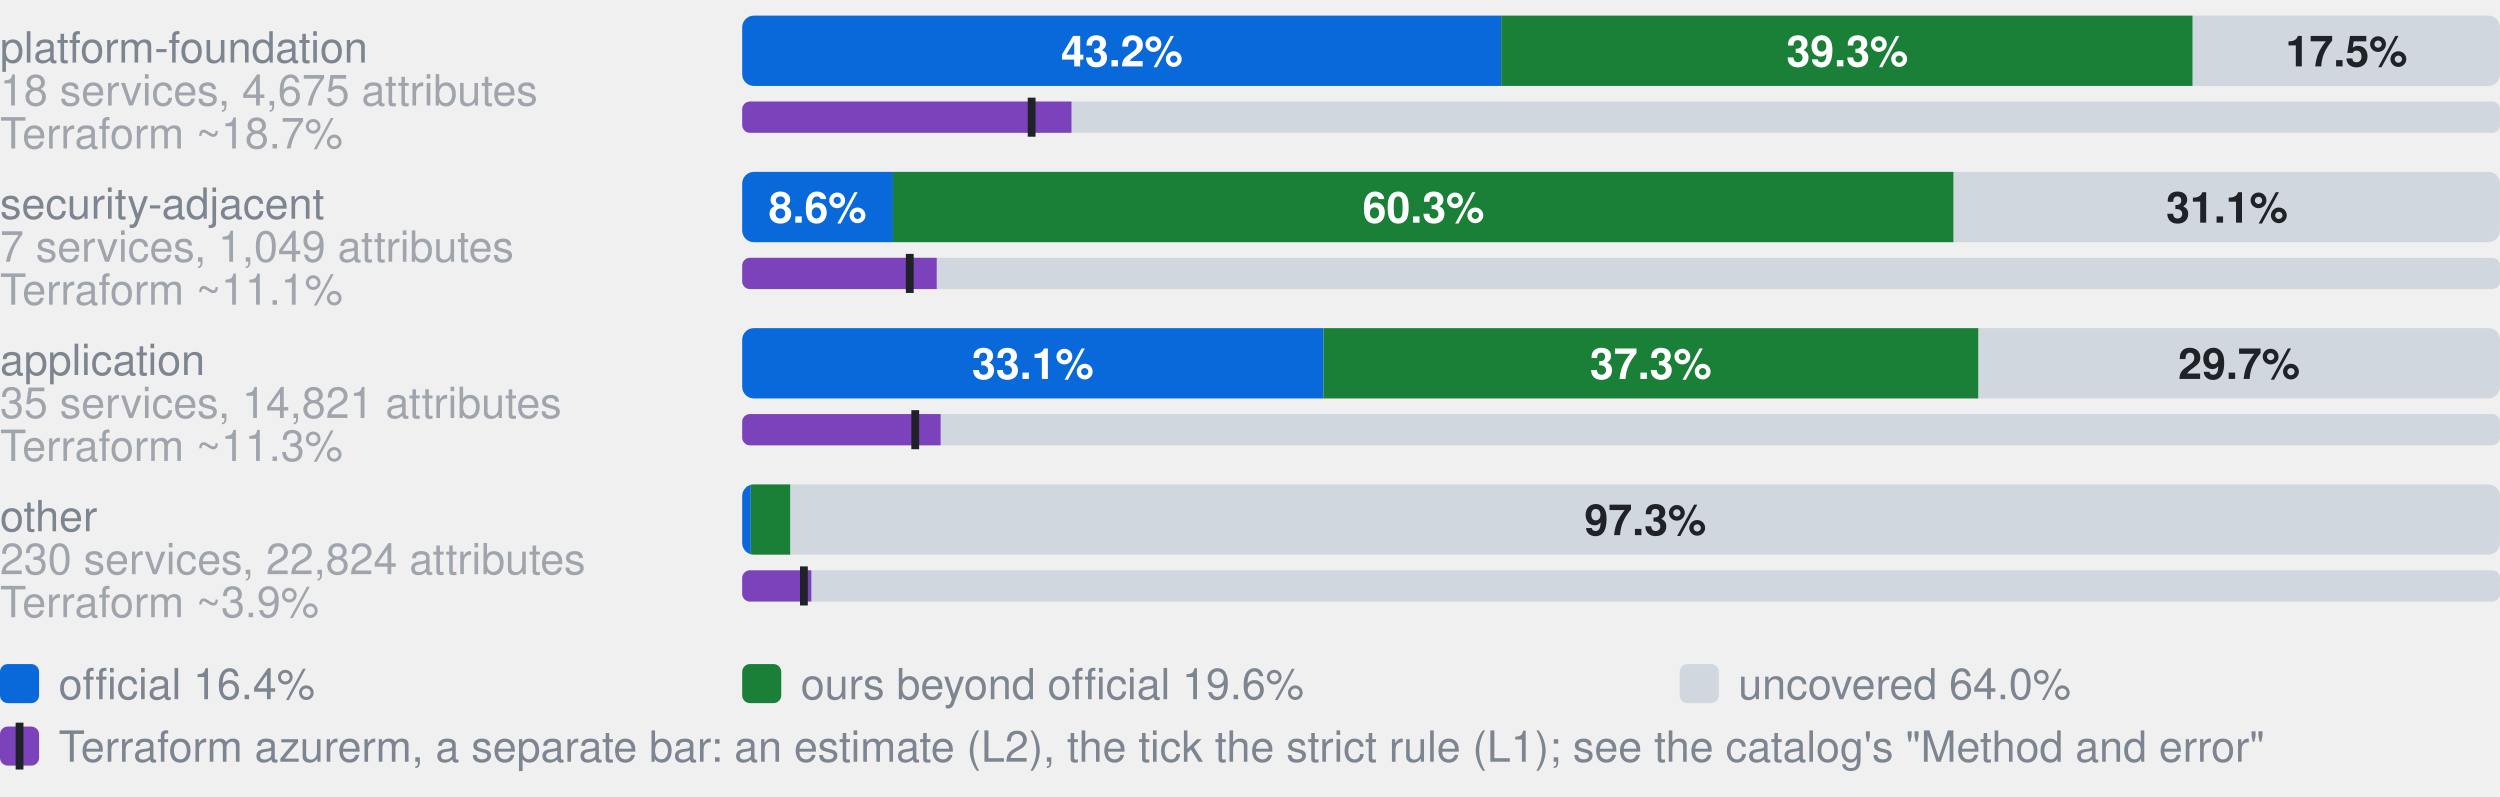
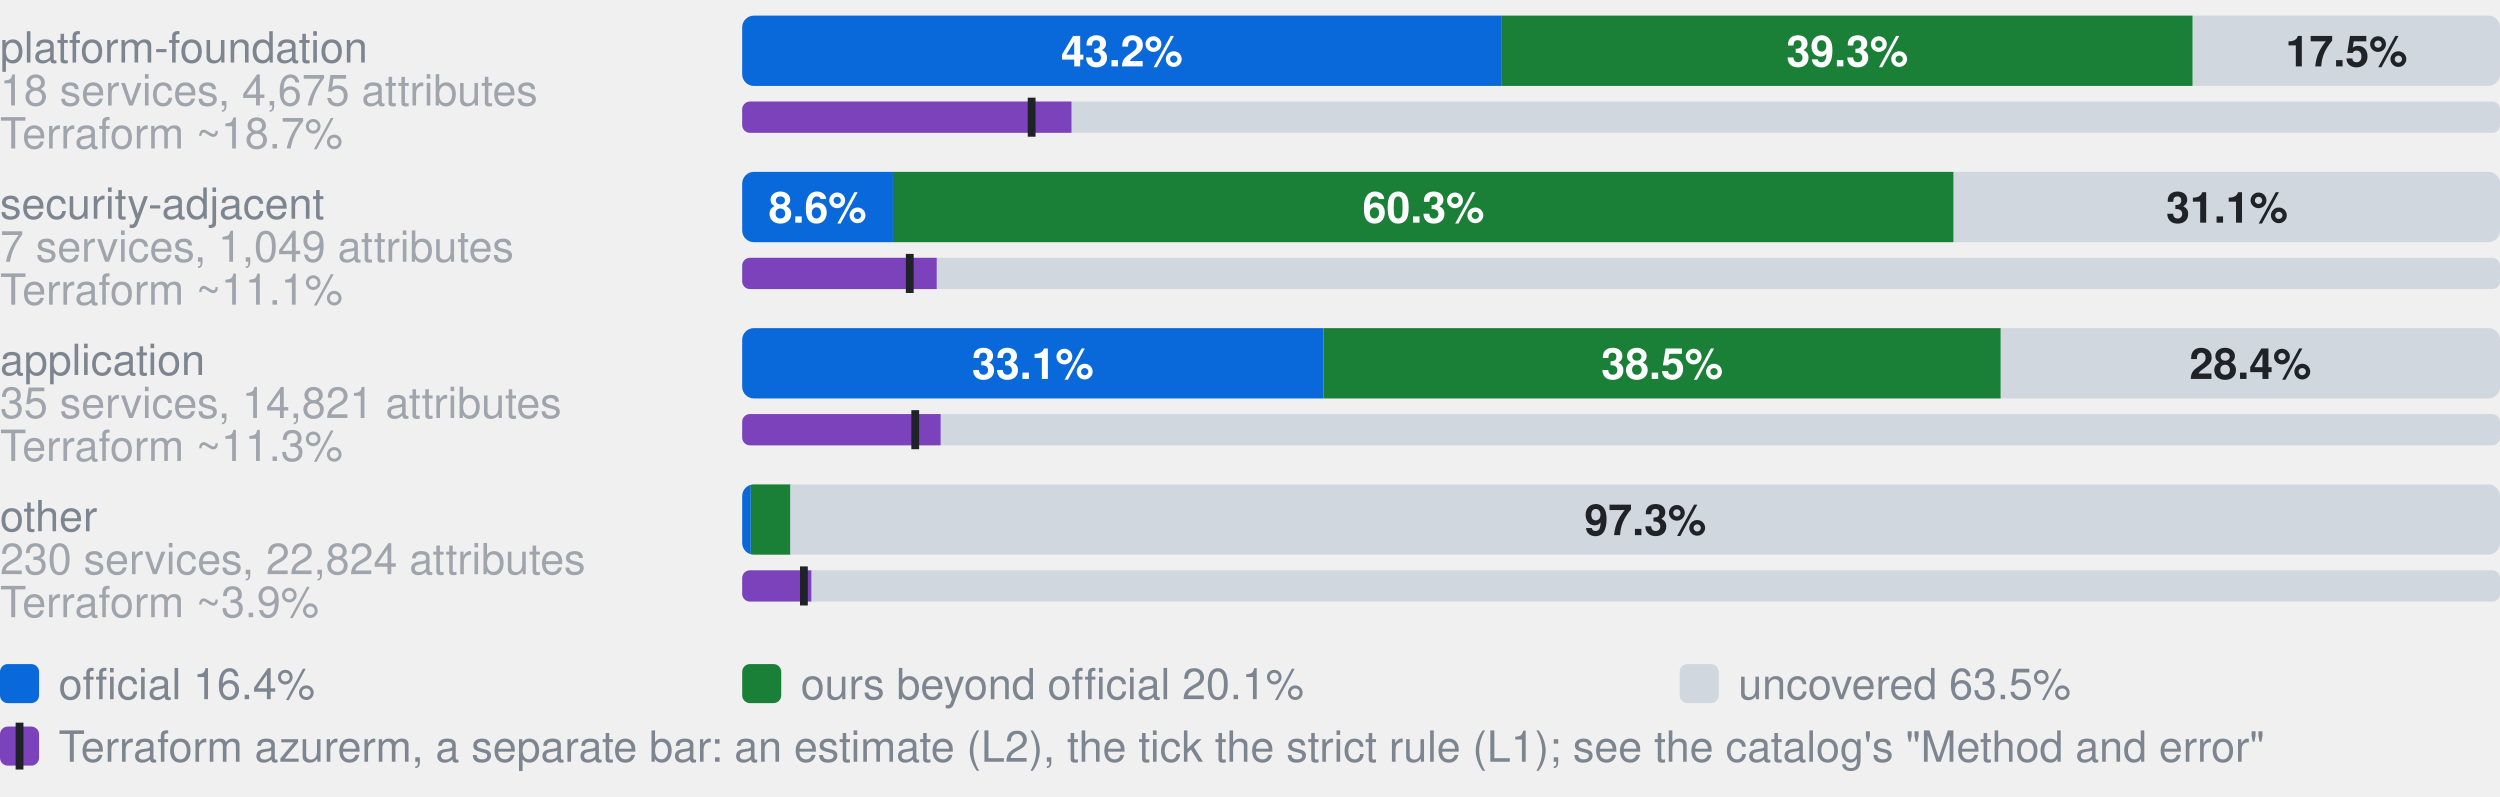
- <svg xmlns="http://www.w3.org/2000/svg" width="640" height="204" viewBox="0 0 640 204" role="img" aria-label="Coverage by category. platform-foundation, 18 services, 4,675 attributes: 43.2% official, 39.3% ours beyond official, 17.5% uncovered, of 4675 attributes; Terraform azurerm, an estimate: 18.7% (L2), 16.5% by the strict rule (L1); security-adjacent, 7 services, 1,049 attributes: 8.6% official, 60.3% ours beyond official, 31.1% uncovered, of 1049 attributes; Terraform azurerm, an estimate: 11.1% (L2), 9.5% by the strict rule (L1); application, 35 services, 14,821 attributes: 33.1% official, 37.3% ours beyond official, 29.7% uncovered, of 14821 attributes; Terraform azurerm, an estimate: 11.3% (L2), 9.8% by the strict rule (L1); other, 230 services, 22,824 attributes: 0.5% official, 2.3% ours beyond official, 97.3% uncovered, of 22824 attributes; Terraform azurerm, an estimate: 3.9% (L2), 3.5% by the strict rule (L1)">
+ <svg xmlns="http://www.w3.org/2000/svg" width="640" height="204" viewBox="0 0 640 204" role="img" aria-label="Coverage by category. platform-foundation, 18 services, 4,675 attributes: 43.2% official, 39.3% ours beyond official, 17.5% uncovered, of 4675 attributes; Terraform azurerm, an estimate: 18.7% (L2), 16.5% by the strict rule (L1); security-adjacent, 7 services, 1,049 attributes: 8.6% official, 60.3% ours beyond official, 31.1% uncovered, of 1049 attributes; Terraform azurerm, an estimate: 11.1% (L2), 9.5% by the strict rule (L1); application, 35 services, 14,821 attributes: 33.1% official, 38.5% ours beyond official, 28.4% uncovered, of 14821 attributes; Terraform azurerm, an estimate: 11.3% (L2), 9.8% by the strict rule (L1); other, 230 services, 22,824 attributes: 0.5% official, 2.3% ours beyond official, 97.3% uncovered, of 22824 attributes; Terraform azurerm, an estimate: 3.9% (L2), 3.5% by the strict rule (L1)">
  <style>text{font-family:-apple-system,BlinkMacSystemFont,"Segoe UI",Helvetica,Arial,sans-serif}.s{font-size:11px;font-weight:600}.t{font-size:11px;fill:#7d8590}.h{font-size:12px;font-weight:600;fill:#7d8590}</style>
  <text x="0" y="16.0" class="t">platform-foundation</text>
  <text x="0" y="27.0" class="t" opacity="0.7">18 services, 4,675 attributes</text>
  <clipPath id="g0">
    <rect x="190.0" y="4.0" width="450.0" height="18.0" rx="3" />
  </clipPath>
  <g clip-path="url(#g0)">
    <rect x="190.0" y="4.0" width="194.3" height="18.0" fill="#0969da" />
    <rect x="384.3" y="4.0" width="177.0" height="18.0" fill="#1a7f37" />
    <rect x="561.4" y="4.0" width="78.6" height="18.0" fill="#d0d7de" />
  </g>
  <text x="287.2" y="17.0" text-anchor="middle" fill="#fff" class="s">43.2%</text>
  <text x="472.9" y="17.0" text-anchor="middle" fill="#fff" class="s">39.3%</text>
  <text x="600.7" y="17.0" text-anchor="middle" fill="#1f2328" class="s">17.5%</text>
  <text x="0" y="38.0" class="t" opacity="0.7">Terraform ~18.7%</text>
  <clipPath id="t0">
    <rect x="190.0" y="26.0" width="450.0" height="8.0" rx="2" />
  </clipPath>
  <g clip-path="url(#t0)">
    <rect x="190.0" y="26.0" width="450.0" height="8.0" fill="#d0d7de" />
    <rect x="190.0" y="26.0" width="84.3" height="8.0" fill="#7b42bc" />
  </g>
  <rect x="263.1" y="25.0" width="2" height="10.0" fill="#1f2328" />
  <text x="0" y="56.0" class="t">security-adjacent</text>
  <text x="0" y="67.0" class="t" opacity="0.7">7 services, 1,049 attributes</text>
  <clipPath id="g1">
    <rect x="190.0" y="44.0" width="450.0" height="18.0" rx="3" />
  </clipPath>
  <g clip-path="url(#g1)">
    <rect x="190.0" y="44.0" width="38.6" height="18.0" fill="#0969da" />
    <rect x="228.6" y="44.0" width="271.5" height="18.0" fill="#1a7f37" />
    <rect x="500.2" y="44.0" width="139.8" height="18.0" fill="#d0d7de" />
  </g>
  <text x="209.3" y="57.0" text-anchor="middle" fill="#fff" class="s">8.6%</text>
  <text x="364.4" y="57.0" text-anchor="middle" fill="#fff" class="s">60.3%</text>
  <text x="570.1" y="57.0" text-anchor="middle" fill="#1f2328" class="s">31.1%</text>
  <text x="0" y="78.0" class="t" opacity="0.7">Terraform ~11.1%</text>
  <clipPath id="t1">
    <rect x="190.0" y="66.0" width="450.0" height="8.0" rx="2" />
  </clipPath>
  <g clip-path="url(#t1)">
    <rect x="190.0" y="66.0" width="450.0" height="8.0" fill="#d0d7de" />
    <rect x="190.0" y="66.0" width="49.8" height="8.0" fill="#7b42bc" />
  </g>
  <rect x="231.9" y="65.0" width="2" height="10.0" fill="#1f2328" />
  <text x="0" y="96.0" class="t">application</text>
  <text x="0" y="107.0" class="t" opacity="0.7">35 services, 14,821 attributes</text>
  <clipPath id="g2">
    <rect x="190.0" y="84.0" width="450.0" height="18.0" rx="3" />
  </clipPath>
  <g clip-path="url(#g2)">
    <rect x="190.0" y="84.0" width="148.8" height="18.0" fill="#0969da" />
-     <rect x="338.8" y="84.0" width="167.7" height="18.0" fill="#1a7f37" />
-     <rect x="506.5" y="84.0" width="133.5" height="18.0" fill="#d0d7de" />
+     <rect x="338.8" y="84.0" width="173.4" height="18.0" fill="#1a7f37" />
+     <rect x="512.2" y="84.0" width="127.8" height="18.0" fill="#d0d7de" />
  </g>
  <text x="264.4" y="97.0" text-anchor="middle" fill="#fff" class="s">33.1%</text>
-   <text x="422.6" y="97.0" text-anchor="middle" fill="#fff" class="s">37.3%</text>
-   <text x="573.2" y="97.0" text-anchor="middle" fill="#1f2328" class="s">29.7%</text>
+   <text x="425.5" y="97.0" text-anchor="middle" fill="#fff" class="s">38.5%</text>
+   <text x="576.1" y="97.0" text-anchor="middle" fill="#1f2328" class="s">28.4%</text>
  <text x="0" y="118.0" class="t" opacity="0.7">Terraform ~11.3%</text>
  <clipPath id="t2">
    <rect x="190.0" y="106.0" width="450.0" height="8.0" rx="2" />
  </clipPath>
  <g clip-path="url(#t2)">
    <rect x="190.0" y="106.0" width="450.0" height="8.0" fill="#d0d7de" />
    <rect x="190.0" y="106.0" width="50.8" height="8.0" fill="#7b42bc" />
  </g>
  <rect x="233.3" y="105.0" width="2" height="10.0" fill="#1f2328" />
  <text x="0" y="136.0" class="t">other</text>
  <text x="0" y="147.0" class="t" opacity="0.7">230 services, 22,824 attributes</text>
  <clipPath id="g3">
    <rect x="190.0" y="124.0" width="450.0" height="18.0" rx="3" />
  </clipPath>
  <g clip-path="url(#g3)">
    <rect x="190.0" y="124.0" width="2.2" height="18.0" fill="#0969da" />
    <rect x="192.2" y="124.0" width="10.2" height="18.0" fill="#1a7f37" />
    <rect x="202.3" y="124.0" width="437.7" height="18.0" fill="#d0d7de" />
  </g>
  <text x="421.2" y="137.0" text-anchor="middle" fill="#1f2328" class="s">97.3%</text>
  <text x="0" y="158.0" class="t" opacity="0.7">Terraform ~3.9%</text>
  <clipPath id="t3">
    <rect x="190.0" y="146.0" width="450.0" height="8.0" rx="2" />
  </clipPath>
  <g clip-path="url(#t3)">
    <rect x="190.0" y="146.0" width="450.0" height="8.0" fill="#d0d7de" />
    <rect x="190.0" y="146.0" width="17.7" height="8.0" fill="#7b42bc" />
  </g>
  <rect x="204.8" y="145.0" width="2" height="10.0" fill="#1f2328" />
  <rect x="0" y="170" width="10" height="10" rx="2" fill="#0969da" />
  <text x="15" y="179" class="t">official 16.4%</text>
  <rect x="190" y="170" width="10" height="10" rx="2" fill="#1a7f37" />
-   <text x="205" y="179" class="t">ours beyond official 19.6%</text>
+   <text x="205" y="179" class="t">ours beyond official 20.1%</text>
  <rect x="430" y="170" width="10" height="10" rx="2" fill="#d0d7de" />
-   <text x="445" y="179" class="t">uncovered 64.0%</text>
+   <text x="445" y="179" class="t">uncovered 63.5%</text>
  <rect x="0" y="186" width="10" height="10" rx="2" fill="#7b42bc" />
  <rect x="4" y="185" width="2" height="12" fill="#1f2328" />
  <text x="15" y="195" class="t">Terraform azurerm, a separate bar: an estimate (L2), the tick the strict rule (L1); see the catalog's "Method and error"</text>
</svg>
